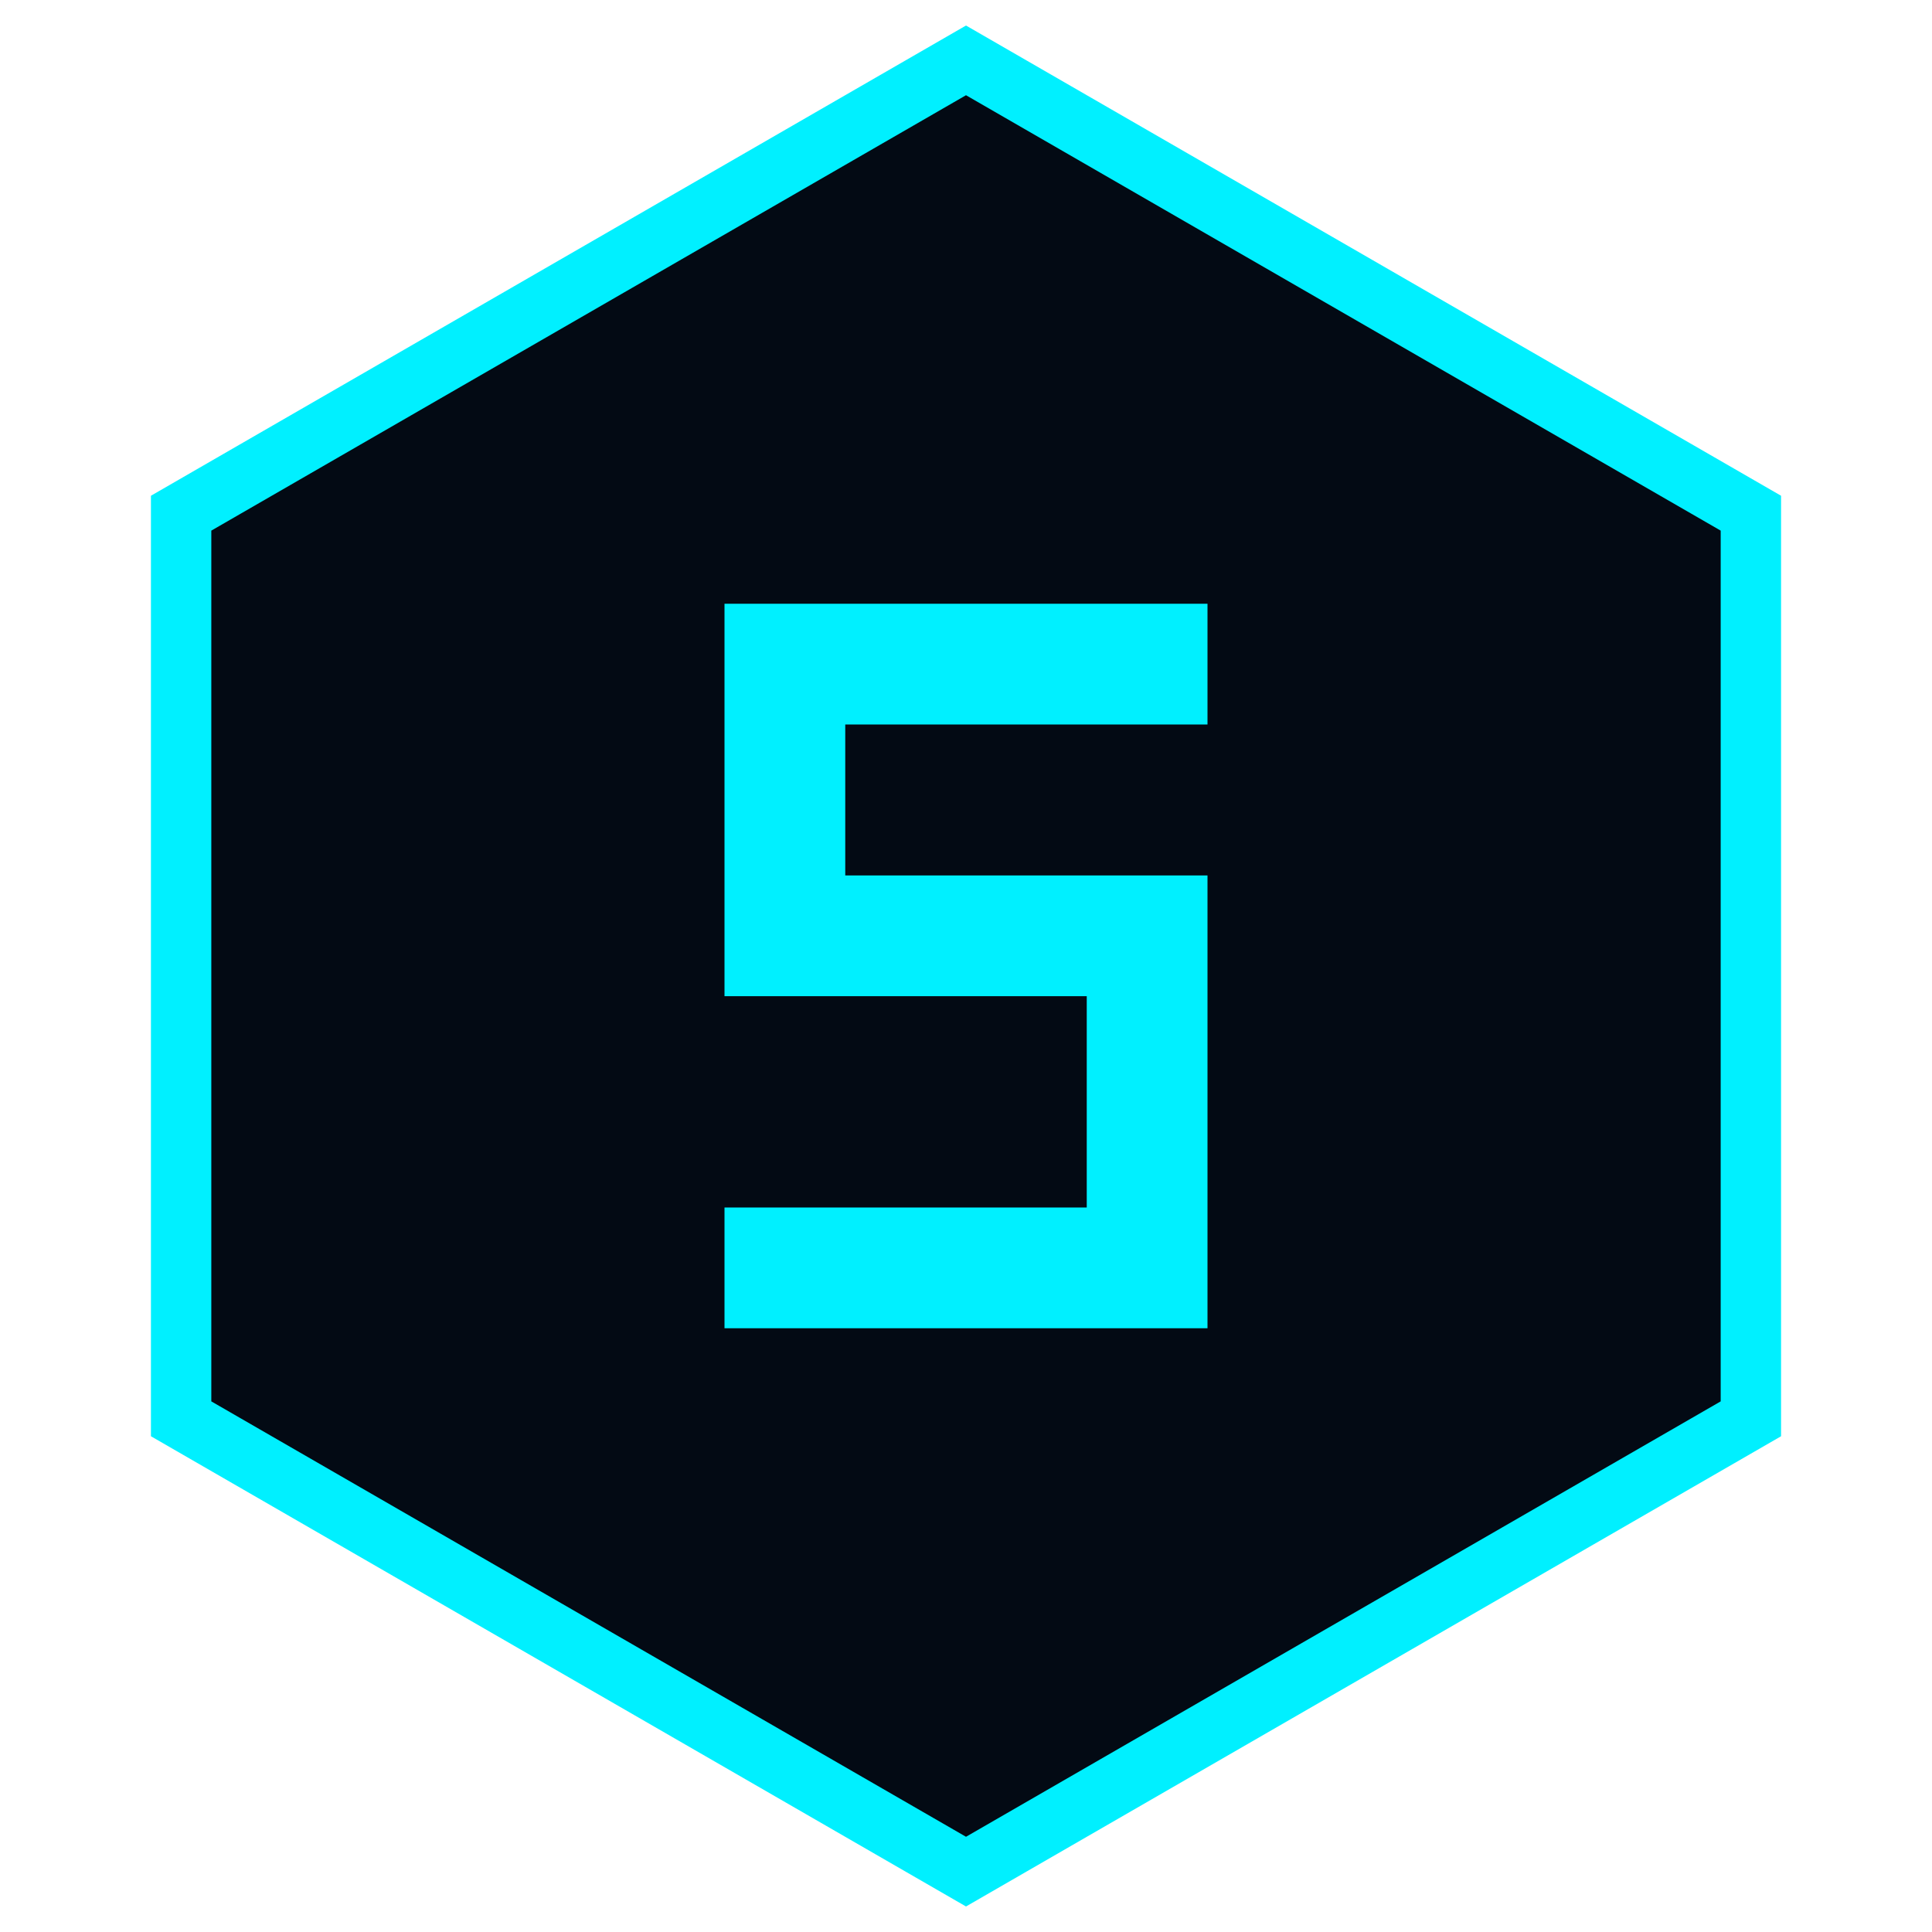
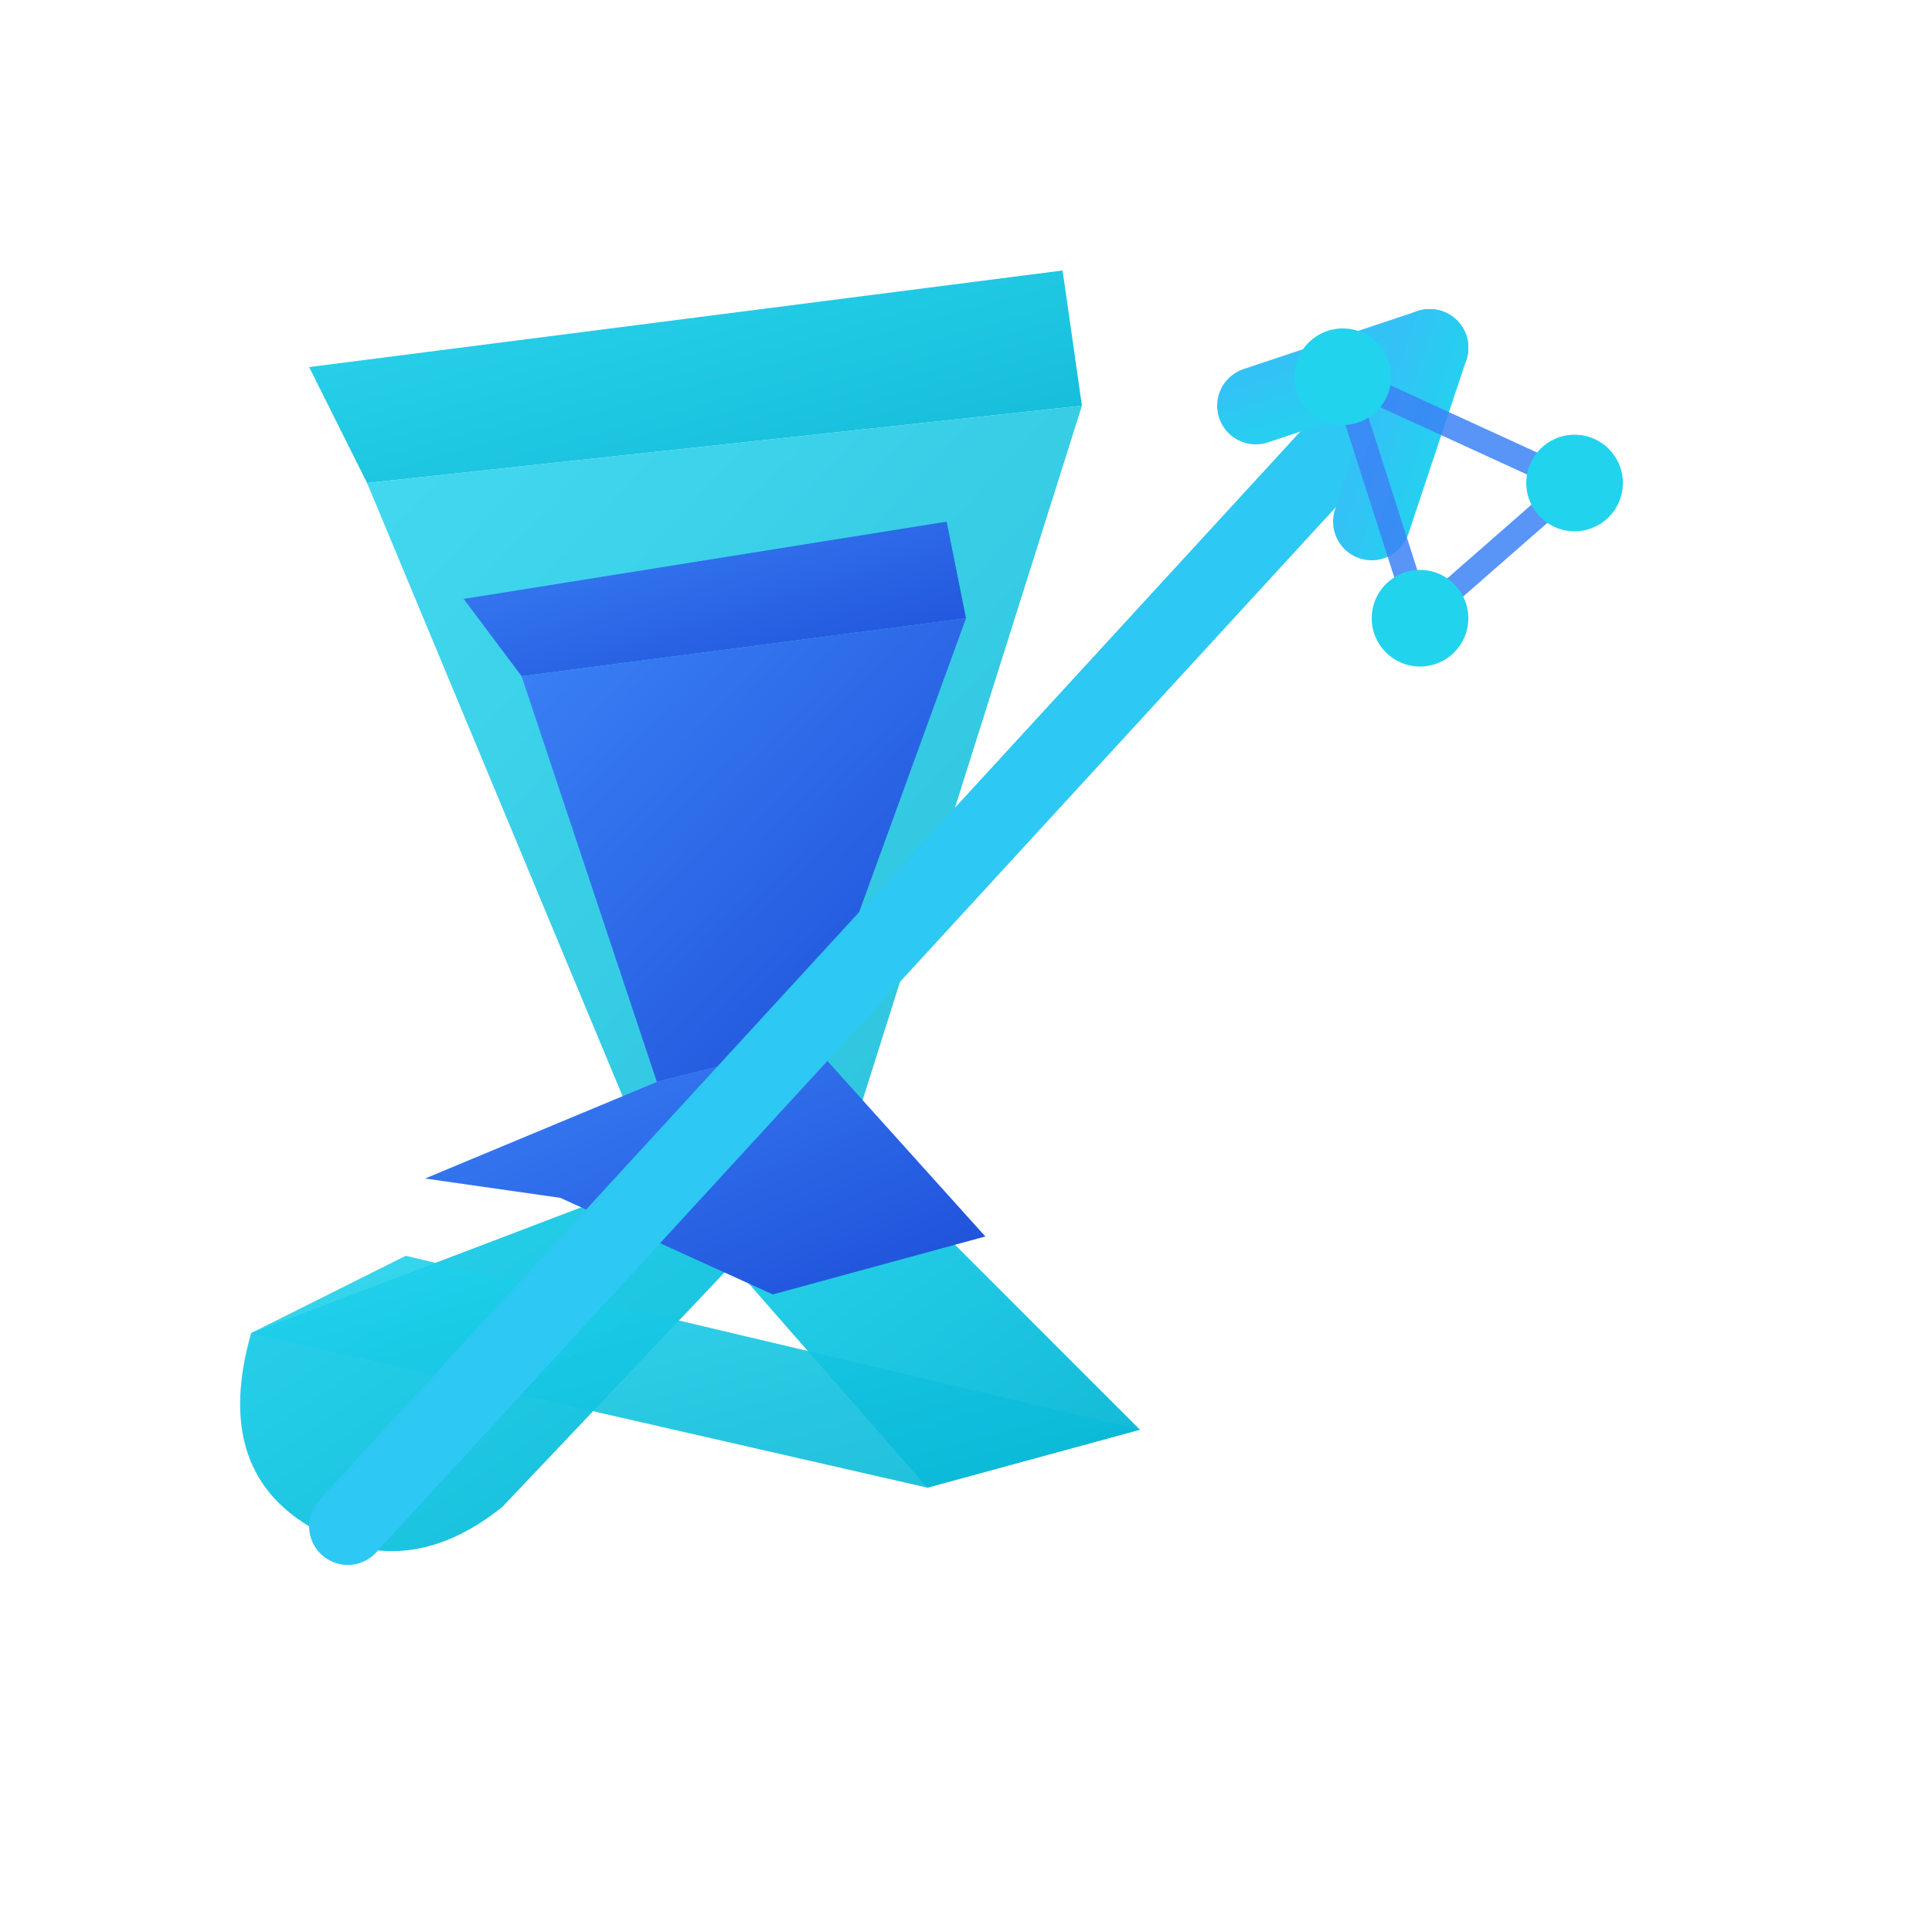
- <svg xmlns="http://www.w3.org/2000/svg" viewBox="0 0 64 64" fill="none">
-   <polygon points="32,2 58,17 58,47 32,62 6,47 6,17" fill="#030a14" stroke="#00f0ff" stroke-width="2" />
-   <path d="M 24 20 L 40 20 L 40 24 L 28 24 L 28 29 L 40 29 L 40 44 L 24 44 L 24 40 L 36 40 L 36 33 L 24 33 Z" fill="#00f0ff" />
+ <svg xmlns="http://www.w3.org/2000/svg" viewBox="0 0 200 200" fill="none">
+   <defs>
+     <linearGradient id="cg" x1="0%" y1="0%" x2="100%" y2="100%">
+       <stop offset="0%" stop-color="#22d3ee" />
+       <stop offset="100%" stop-color="#06b6d4" />
+     </linearGradient>
+     <linearGradient id="bg" x1="0%" y1="0%" x2="100%" y2="100%">
+       <stop offset="0%" stop-color="#3b82f6" />
+       <stop offset="100%" stop-color="#1d4ed8" />
+     </linearGradient>
+     <linearGradient id="ag" x1="100%" y1="100%" x2="0%" y2="0%">
+       <stop offset="0%" stop-color="#22d3ee" />
+       <stop offset="100%" stop-color="#38bdf8" />
+     </linearGradient>
+   </defs>
+   <path d="M 32 38 L 110 28 L 112 42 L 38 50 Z" fill="url(#cg)" opacity="0.95" />
+   <path d="M 38 50 L 112 42 L 88 118 L 68 122 Z" fill="url(#cg)" opacity="0.85" />
+   <path d="M 26 138 Q 22 152 32 158 Q 42 164 52 156 L 88 118 L 68 122 Z" fill="url(#cg)" opacity="0.95" />
+   <path d="M 68 122 L 88 118 L 118 148 L 96 154 Z" fill="url(#cg)" opacity="0.95" />
+   <path d="M 26 138 L 96 154 L 118 148 L 42 130 Z" fill="url(#cg)" opacity="0.9" />
+   <path d="M 48 62 L 98 54 L 100 64 L 54 70 Z" fill="url(#bg)" />
+   <path d="M 54 70 L 100 64 L 84 108 L 68 112 Z" fill="url(#bg)" />
+   <path d="M 44 122 L 68 112 L 84 108 L 102 128 L 80 134 L 58 124 Z" fill="url(#bg)" />
+   <path d="M 36 158 L 148 36" stroke="url(#ag)" stroke-width="8" stroke-linecap="round" />
+   <path d="M 148 36 L 130 42" stroke="url(#ag)" stroke-width="8" stroke-linecap="round" />
+   <path d="M 148 36 L 142 54" stroke="url(#ag)" stroke-width="8" stroke-linecap="round" />
+   <line x1="139" y1="39" x2="163" y2="50" stroke="#3b82f6" stroke-width="2.5" opacity="0.85" />
+   <line x1="163" y1="50" x2="147" y2="64" stroke="#3b82f6" stroke-width="2.5" opacity="0.85" />
+   <line x1="147" y1="64" x2="139" y2="39" stroke="#3b82f6" stroke-width="2.5" opacity="0.85" />
+   <circle cx="139" cy="39" r="5" fill="#22d3ee" />
+   <circle cx="163" cy="50" r="5" fill="#22d3ee" />
+   <circle cx="147" cy="64" r="5" fill="#22d3ee" />
</svg>
